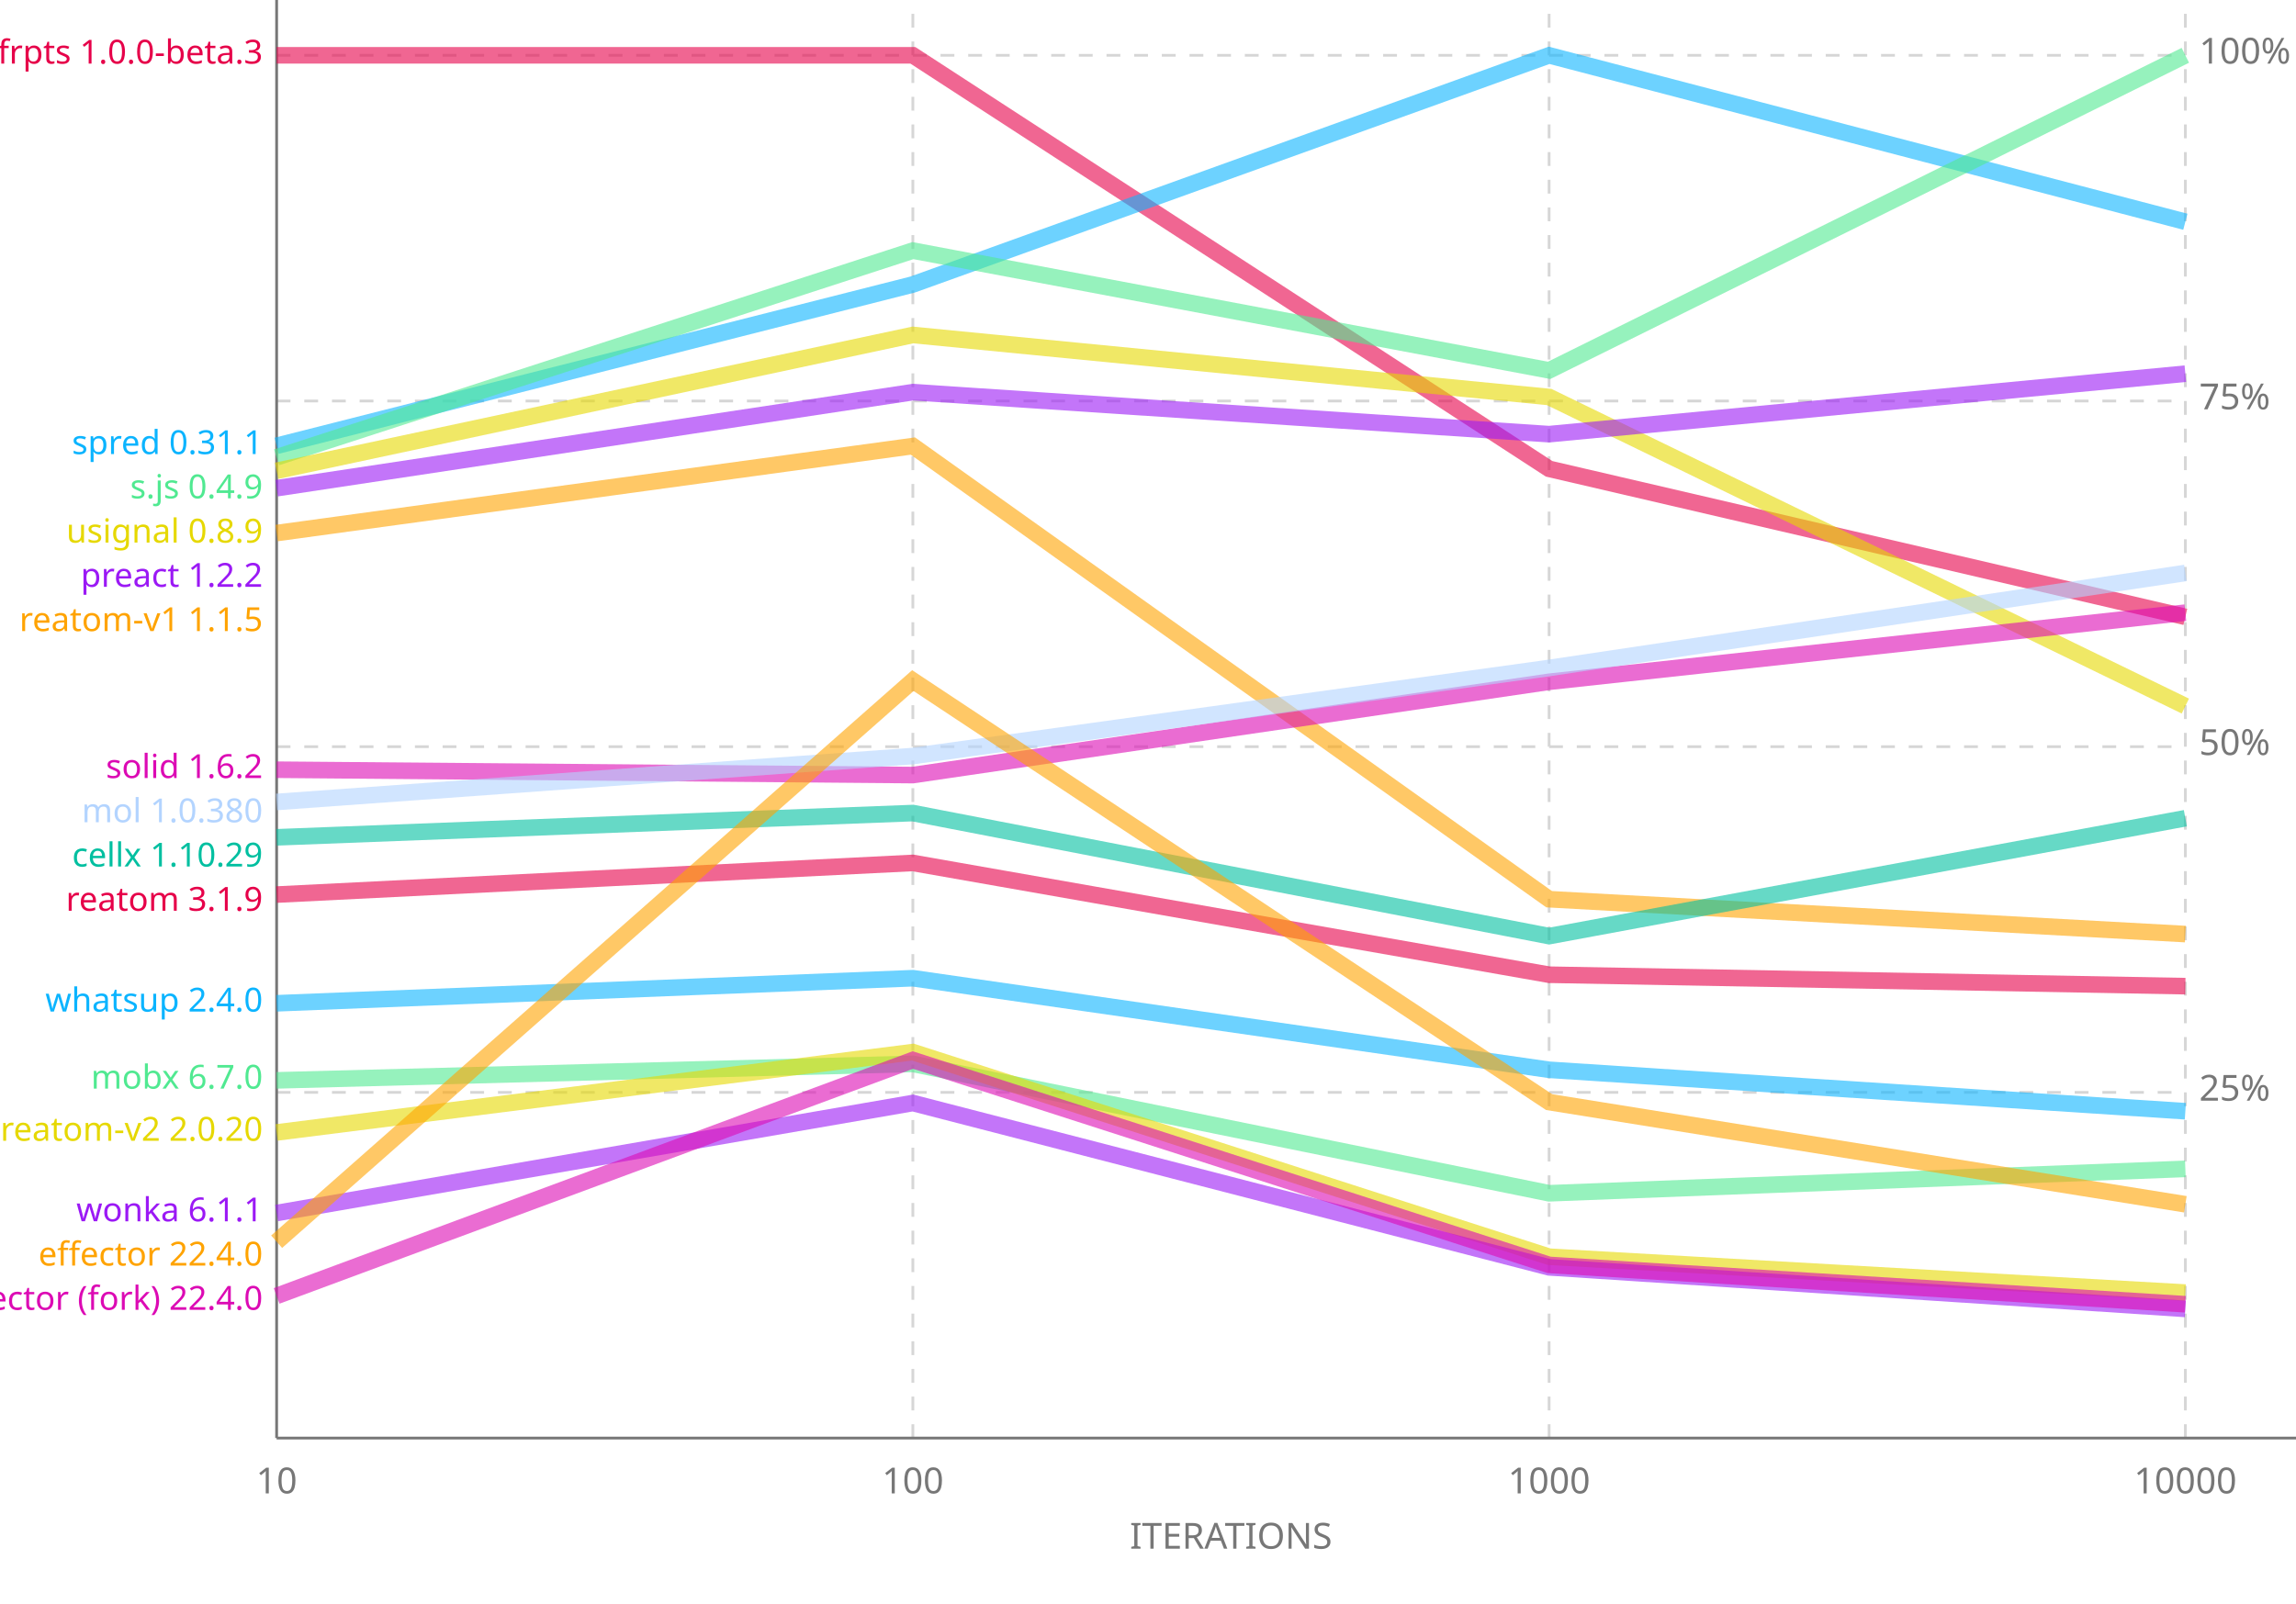
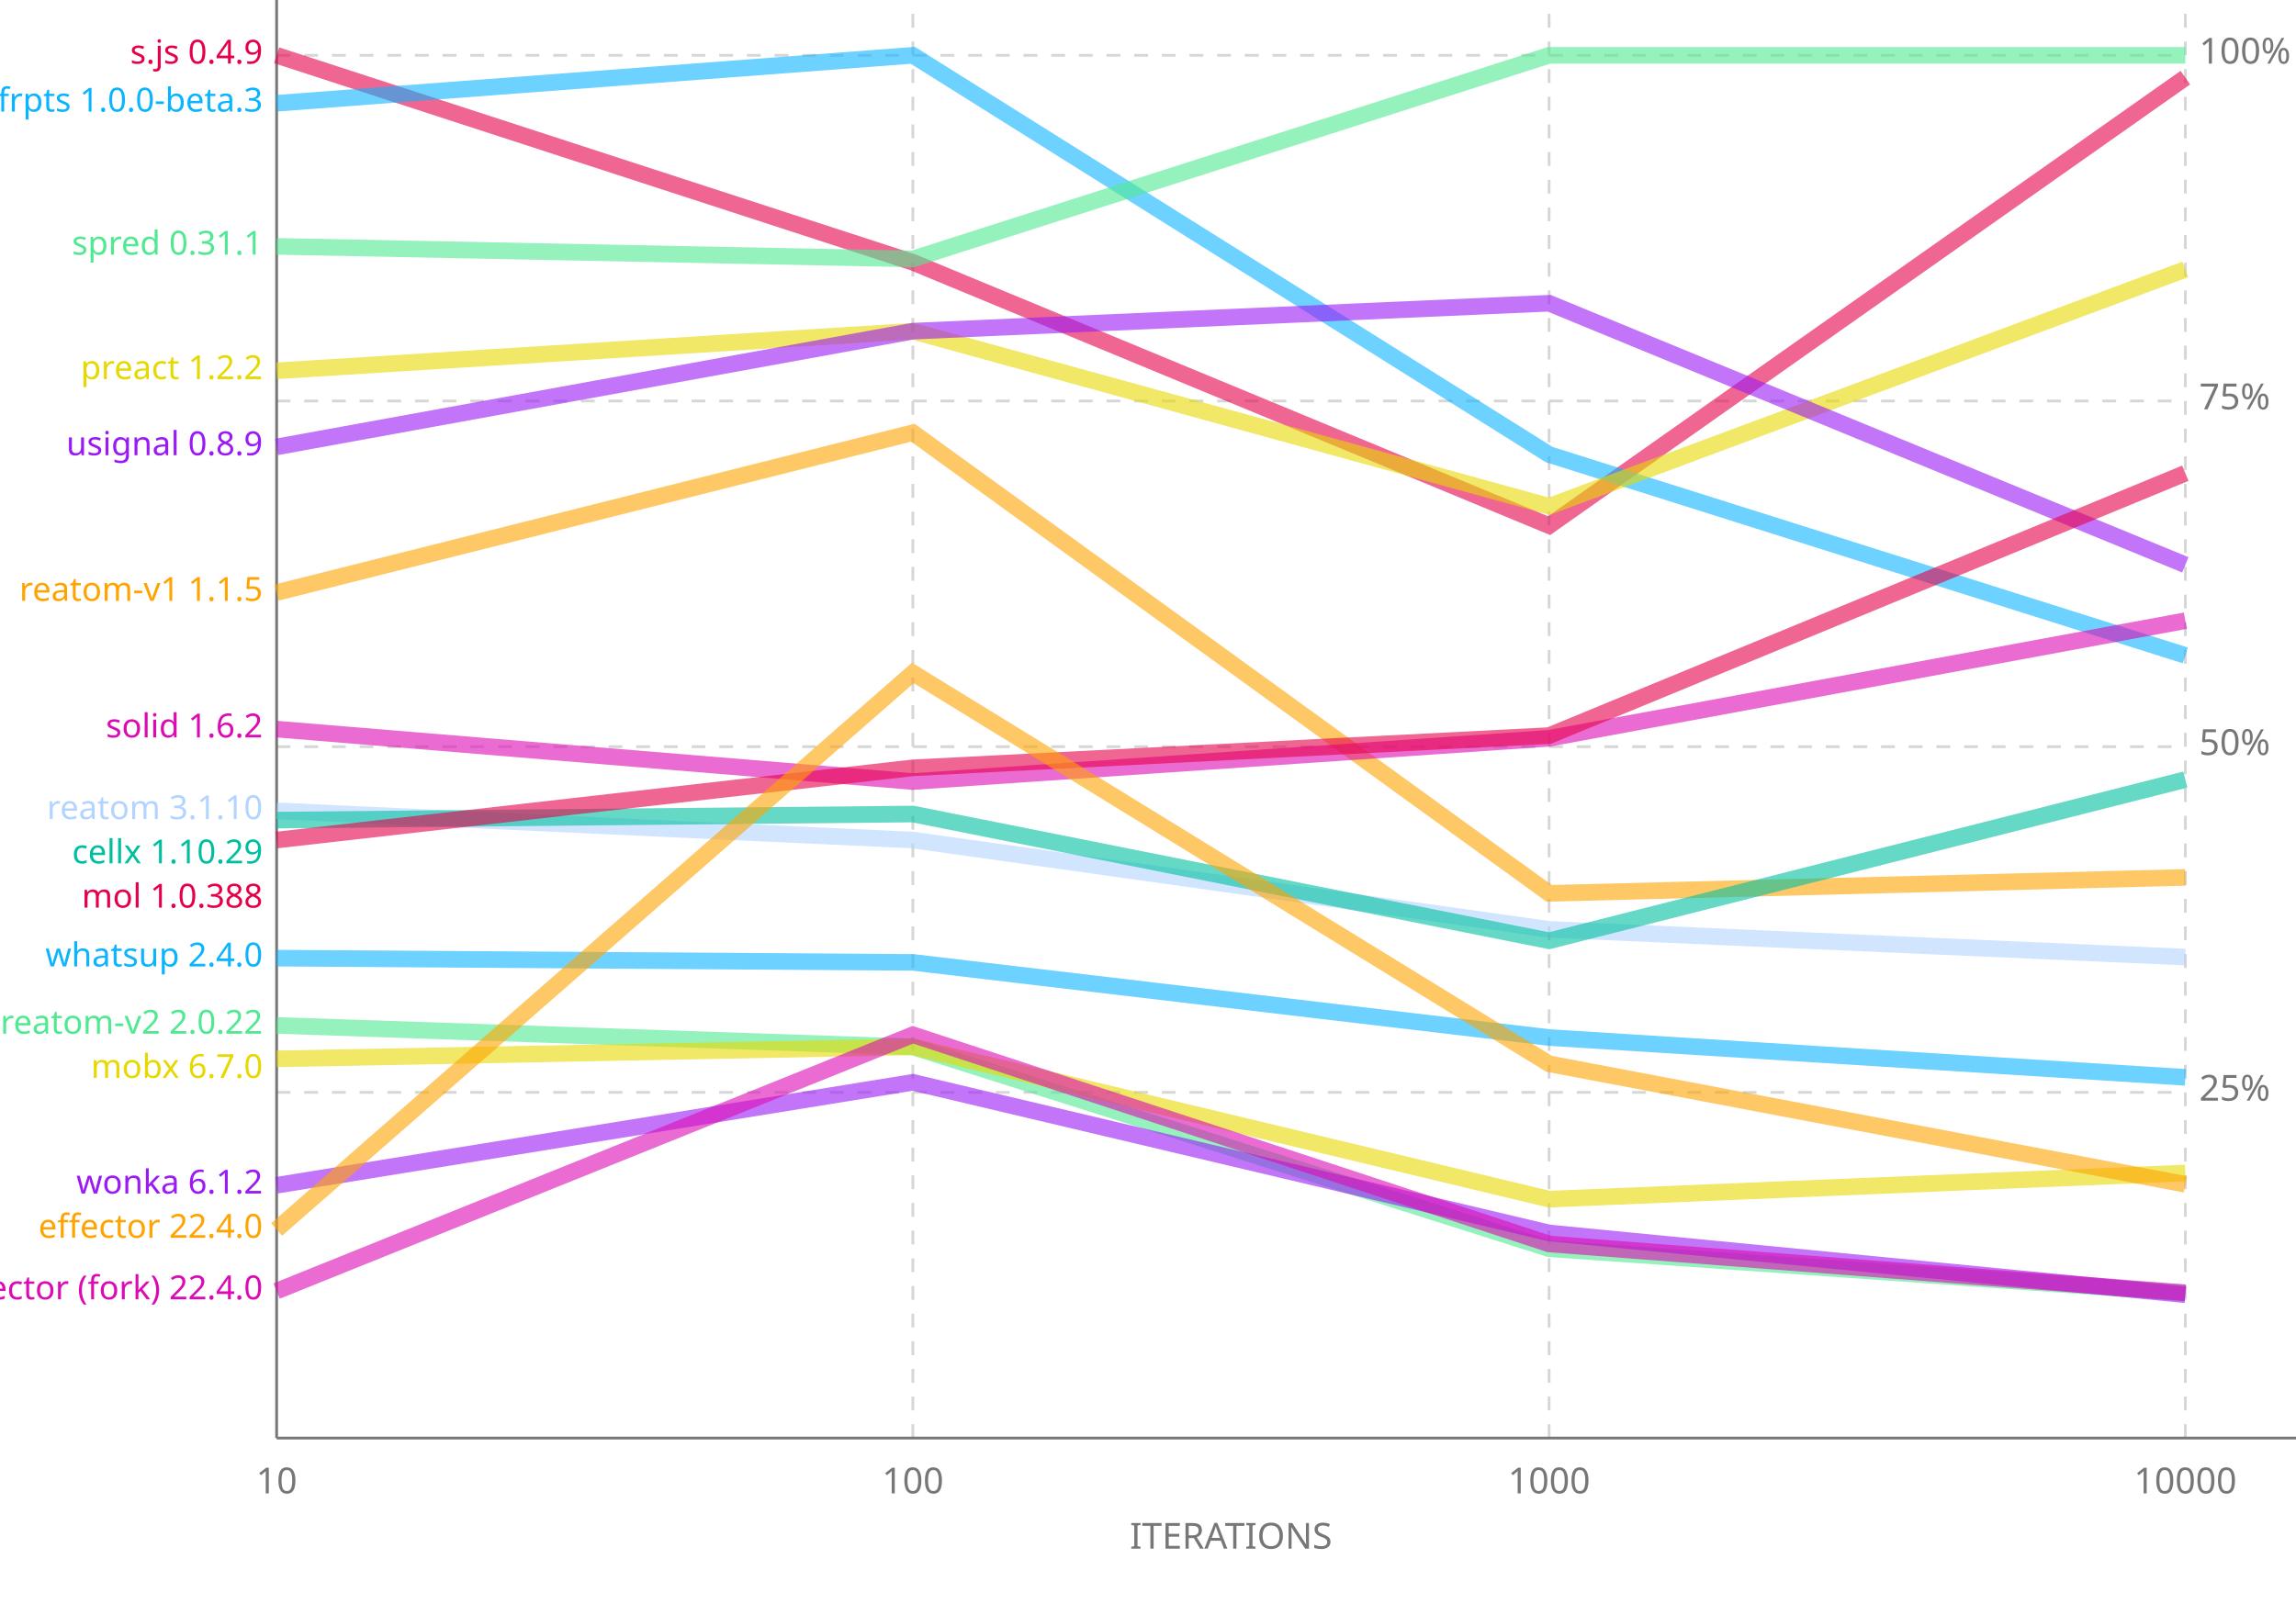
<svg xmlns="http://www.w3.org/2000/svg" id="bench-chart" viewBox="0 0 830 580">
  <style>
    #bench-chart .grid {
      stroke: #777777;
      stroke-width: 1;
    }

    #bench-chart .dashed {
      stroke: #777777;
      opacity: 0.3;
      stroke-width: 1;
      stroke-dasharray: 5, 5;
    }

    #bench-chart .labels {
      fill: #777777;
      font-size: 13px;
      font-family: sans-serif;
    }

    #bench-chart .x-labels {
      text-anchor: middle;
    }

    #bench-chart .y-labels {
      text-anchor: start;
    }

    #bench-chart .lib-label {
      font-size: 12px;
      font-family: sans-serif;
      text-anchor: end;
    }

    #bench-chart .line-med {
      stroke-width: 6;
      opacity: 0.6;
    }
  </style>
  <g class="grid">
    <line x1="100" y1="520" x2="830" y2="520" />
    <line x1="100" y1="520" x2="100" y2="0" />
  </g>
  <g class="dashed">
    <line x1="330" y1="520" x2="330" y2="0" />
    <line x1="560" y1="520" x2="560" y2="0" />
    <line x1="790" y1="520" x2="790" y2="0" />
    <line x1="100" y1="20" x2="790" y2="20" />
    <line x1="100" y1="145" x2="790" y2="145" />
    <line x1="100" y1="270" x2="790" y2="270" />
    <line x1="100" y1="395" x2="790" y2="395" />
  </g>
  <g class="labels x-labels">
    <text x="100" y="540">10</text>
    <text x="330" y="540">100</text>
    <text x="560" y="540">1000</text>
    <text x="790" y="540">10000</text>
    <text x="445" y="560">ITERATIONS</text>
  </g>
  <g class="labels y-labels">
    <text x="795" y="23">100%</text>
    <text x="795" y="148">75%</text>
    <text x="795" y="273">50%</text>
    <text x="795" y="398">25%</text>
  </g>
  <g>
-     <text class="lib-label" x="95" y="23" fill="#e60049">frpts 1.0.0-beta.3</text>
-     <polyline class="line-med" fill="none" stroke="#e60049" points="100,20 330,20 560,169.523 790,223.056" />
+     <text class="lib-label" x="95" y="23" fill="#e60049">s.js 0.4.9</text>
+     <polyline class="line-med" fill="none" stroke="#e60049" points="100,20 330,94.847 560,190.078 790,28.069" />
  </g>
  <g>
-     <text class="lib-label" x="95" y="164.19" fill="#0bb4ff">spred 0.31.1</text>
-     <polyline class="line-med" fill="none" stroke="#0bb4ff" points="100,161.19 330,102.866 560,20 790,80.185" />
+     <text class="lib-label" x="95" y="40.342" fill="#0bb4ff">frpts 1.0.0-beta.3</text>
+     <polyline class="line-med" fill="none" stroke="#0bb4ff" points="100,37.342 330,20 560,164.36 790,236.992" />
  </g>
  <g>
-     <text class="lib-label" x="95" y="180.19" fill="#50e991">s.js 0.4.9</text>
-     <polyline class="line-med" fill="none" stroke="#50e991" points="100,165.353 330,90.616 560,133.925 790,20" />
+     <text class="lib-label" x="95" y="92.077" fill="#50e991">spred 0.31.1</text>
+     <polyline class="line-med" fill="none" stroke="#50e991" points="100,89.077 330,93.634 560,20 790,20" />
  </g>
  <g>
-     <text class="lib-label" x="95" y="196.19" fill="#e6d800">usignal 0.8.9</text>
-     <polyline class="line-med" fill="none" stroke="#e6d800" points="100,170.24 330,121.119 560,143.552 790,255.314" />
+     <text class="lib-label" x="95" y="137.085" fill="#e6d800">preact 1.2.2</text>
+     <polyline class="line-med" fill="none" stroke="#e6d800" points="100,134.085 330,119.761 560,183.062 790,97.416" />
  </g>
  <g>
-     <text class="lib-label" x="95" y="212.19" fill="#9b19f5">preact 1.2.2</text>
-     <polyline class="line-med" fill="none" stroke="#9b19f5" points="100,176.537 330,141.796 560,156.989 790,135.123" />
+     <text class="lib-label" x="95" y="164.598" fill="#9b19f5">usignal 0.8.9</text>
+     <polyline class="line-med" fill="none" stroke="#9b19f5" points="100,161.598 330,119.755 560,109.649 790,204.252" />
  </g>
  <g>
-     <text class="lib-label" x="95" y="228.19" fill="#ffa300">reatom-v1 1.1.5</text>
-     <polyline class="line-med" fill="none" stroke="#ffa300" points="100,192.753 330,161.284 560,325.148 790,337.76" />
+     <text class="lib-label" x="95" y="217.263" fill="#ffa300">reatom-v1 1.1.5</text>
+     <polyline class="line-med" fill="none" stroke="#ffa300" points="100,214.263 330,156.46 560,323.028 790,317.27" />
  </g>
  <g>
-     <text class="lib-label" x="95" y="281.327" fill="#dc0ab4">solid 1.6.2</text>
-     <polyline class="line-med" fill="none" stroke="#dc0ab4" points="100,278.327 330,280.265 560,246.529 790,221.539" />
+     <text class="lib-label" x="95" y="266.642" fill="#dc0ab4">solid 1.6.2</text>
+     <polyline class="line-med" fill="none" stroke="#dc0ab4" points="100,263.642 330,282.606 560,266.969 790,224.445" />
  </g>
  <g>
-     <text class="lib-label" x="95" y="297.327" fill="#b3d4ff">mol 1.0.380</text>
-     <polyline class="line-med" fill="none" stroke="#b3d4ff" points="100,289.988 330,273.385 560,241.527 790,207.183" />
+     <text class="lib-label" x="95" y="296.187" fill="#b3d4ff">reatom 3.1.10</text>
+     <polyline class="line-med" fill="none" stroke="#b3d4ff" points="100,293.187 330,303.759 560,336.058 790,346.083" />
  </g>
  <g>
-     <text class="lib-label" x="95" y="313.327" fill="#00bfa0">cellx 1.10.29</text>
-     <polyline class="line-med" fill="none" stroke="#00bfa0" points="100,302.772 330,294 560,338.495 790,295.864" />
+     <text class="lib-label" x="95" y="312.187" fill="#00bfa0">cellx 1.10.29</text>
+     <polyline class="line-med" fill="none" stroke="#00bfa0" points="100,296.552 330,294.351 560,340.185 790,281.898" />
  </g>
  <g>
-     <text class="lib-label" x="95" y="329.327" fill="#e60049">reatom 3.1.9</text>
-     <polyline class="line-med" fill="none" stroke="#e60049" points="100,323.479 330,312.035 560,352.458 790,356.597" />
+     <text class="lib-label" x="95" y="328.187" fill="#e60049">mol 1.0.388</text>
+     <polyline class="line-med" fill="none" stroke="#e60049" points="100,303.756 330,277.643 560,265.987 790,171.118" />
  </g>
  <g>
-     <text class="lib-label" x="95" y="365.783" fill="#0bb4ff">whatsup 2.4.0</text>
-     <polyline class="line-med" fill="none" stroke="#0bb4ff" points="100,362.783 330,353.72 560,386.835 790,401.819" />
+     <text class="lib-label" x="95" y="349.464" fill="#0bb4ff">whatsup 2.4.0</text>
+     <polyline class="line-med" fill="none" stroke="#0bb4ff" points="100,346.464 330,347.994 560,375.169 790,389.558" />
  </g>
  <g>
-     <text class="lib-label" x="95" y="393.654" fill="#50e991">mobx 6.7.0</text>
-     <polyline class="line-med" fill="none" stroke="#50e991" points="100,390.654 330,384.695 560,431.486 790,422.663" />
+     <text class="lib-label" x="95" y="373.784" fill="#50e991">reatom-v2 2.0.22</text>
+     <polyline class="line-med" fill="none" stroke="#50e991" points="100,370.784 330,378.551 560,451.539 790,467.551" />
  </g>
  <g>
-     <text class="lib-label" x="95" y="412.494" fill="#e6d800">reatom-v2 2.0.20</text>
-     <polyline class="line-med" fill="none" stroke="#e6d800" points="100,409.494 330,380.427 560,454.424 790,467.392" />
+     <text class="lib-label" x="95" y="389.784" fill="#e6d800">mobx 6.7.0</text>
+     <polyline class="line-med" fill="none" stroke="#e6d800" points="100,382.882 330,378.548 560,433.614 790,424.153" />
  </g>
  <g>
-     <text class="lib-label" x="95" y="441.624" fill="#9b19f5">wonka 6.1.1</text>
-     <polyline class="line-med" fill="none" stroke="#9b19f5" points="100,438.624 330,398.846 560,458.273 790,473.294" />
+     <text class="lib-label" x="95" y="431.587" fill="#9b19f5">wonka 6.1.2</text>
+     <polyline class="line-med" fill="none" stroke="#9b19f5" points="100,428.587 330,391.364 560,445.825 790,468.186" />
  </g>
  <g>
-     <text class="lib-label" x="95" y="457.624" fill="#ffa300">effector 22.4.0</text>
-     <polyline class="line-med" fill="none" stroke="#ffa300" points="100,449.005 330,246.104 560,398.514 790,435.465" />
+     <text class="lib-label" x="95" y="447.587" fill="#ffa300">effector 22.4.0</text>
+     <polyline class="line-med" fill="none" stroke="#ffa300" points="100,444.585 330,243.33 560,384.671 790,428.256" />
  </g>
  <g>
-     <text class="lib-label" x="95" y="473.624" fill="#dc0ab4">effector (fork) 22.4.0</text>
-     <polyline class="line-med" fill="none" stroke="#dc0ab4" points="100,468.602 330,383.3 560,457.386 790,471.613" />
+     <text class="lib-label" x="95" y="469.828" fill="#dc0ab4">effector (fork) 22.4.0</text>
+     <polyline class="line-med" fill="none" stroke="#dc0ab4" points="100,466.828 330,374.163 560,449.811 790,467.46" />
  </g>
</svg>
